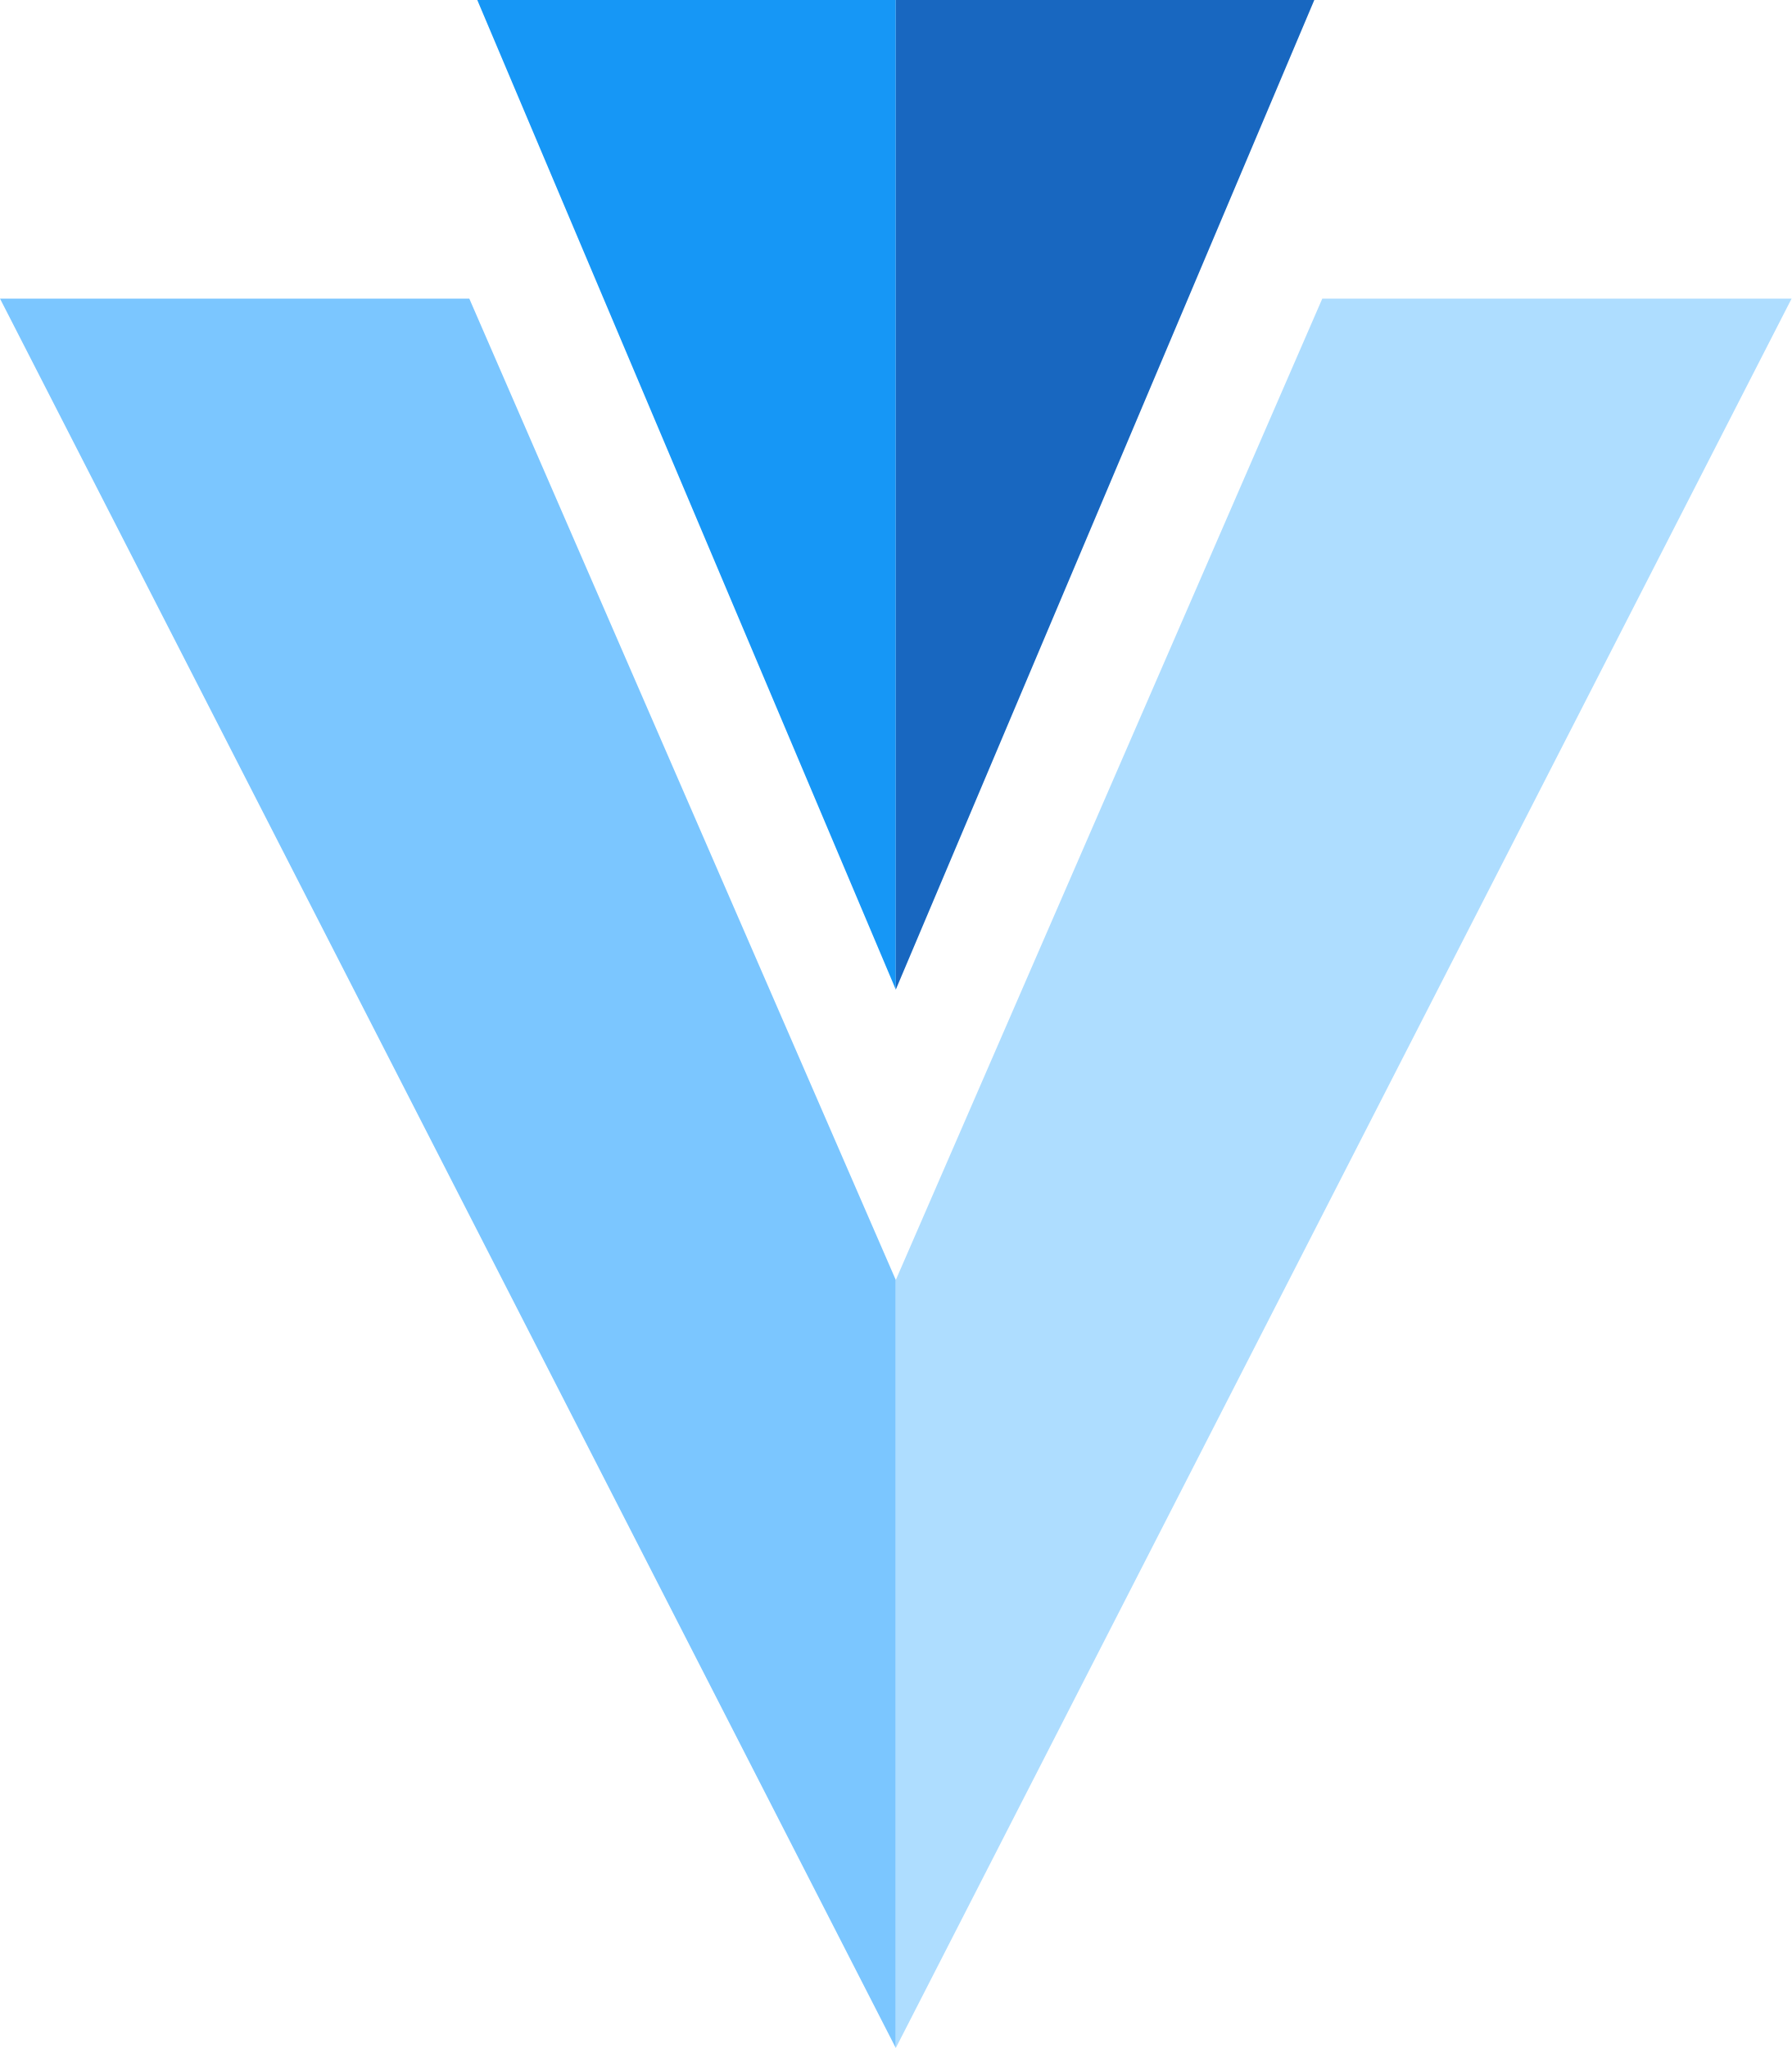
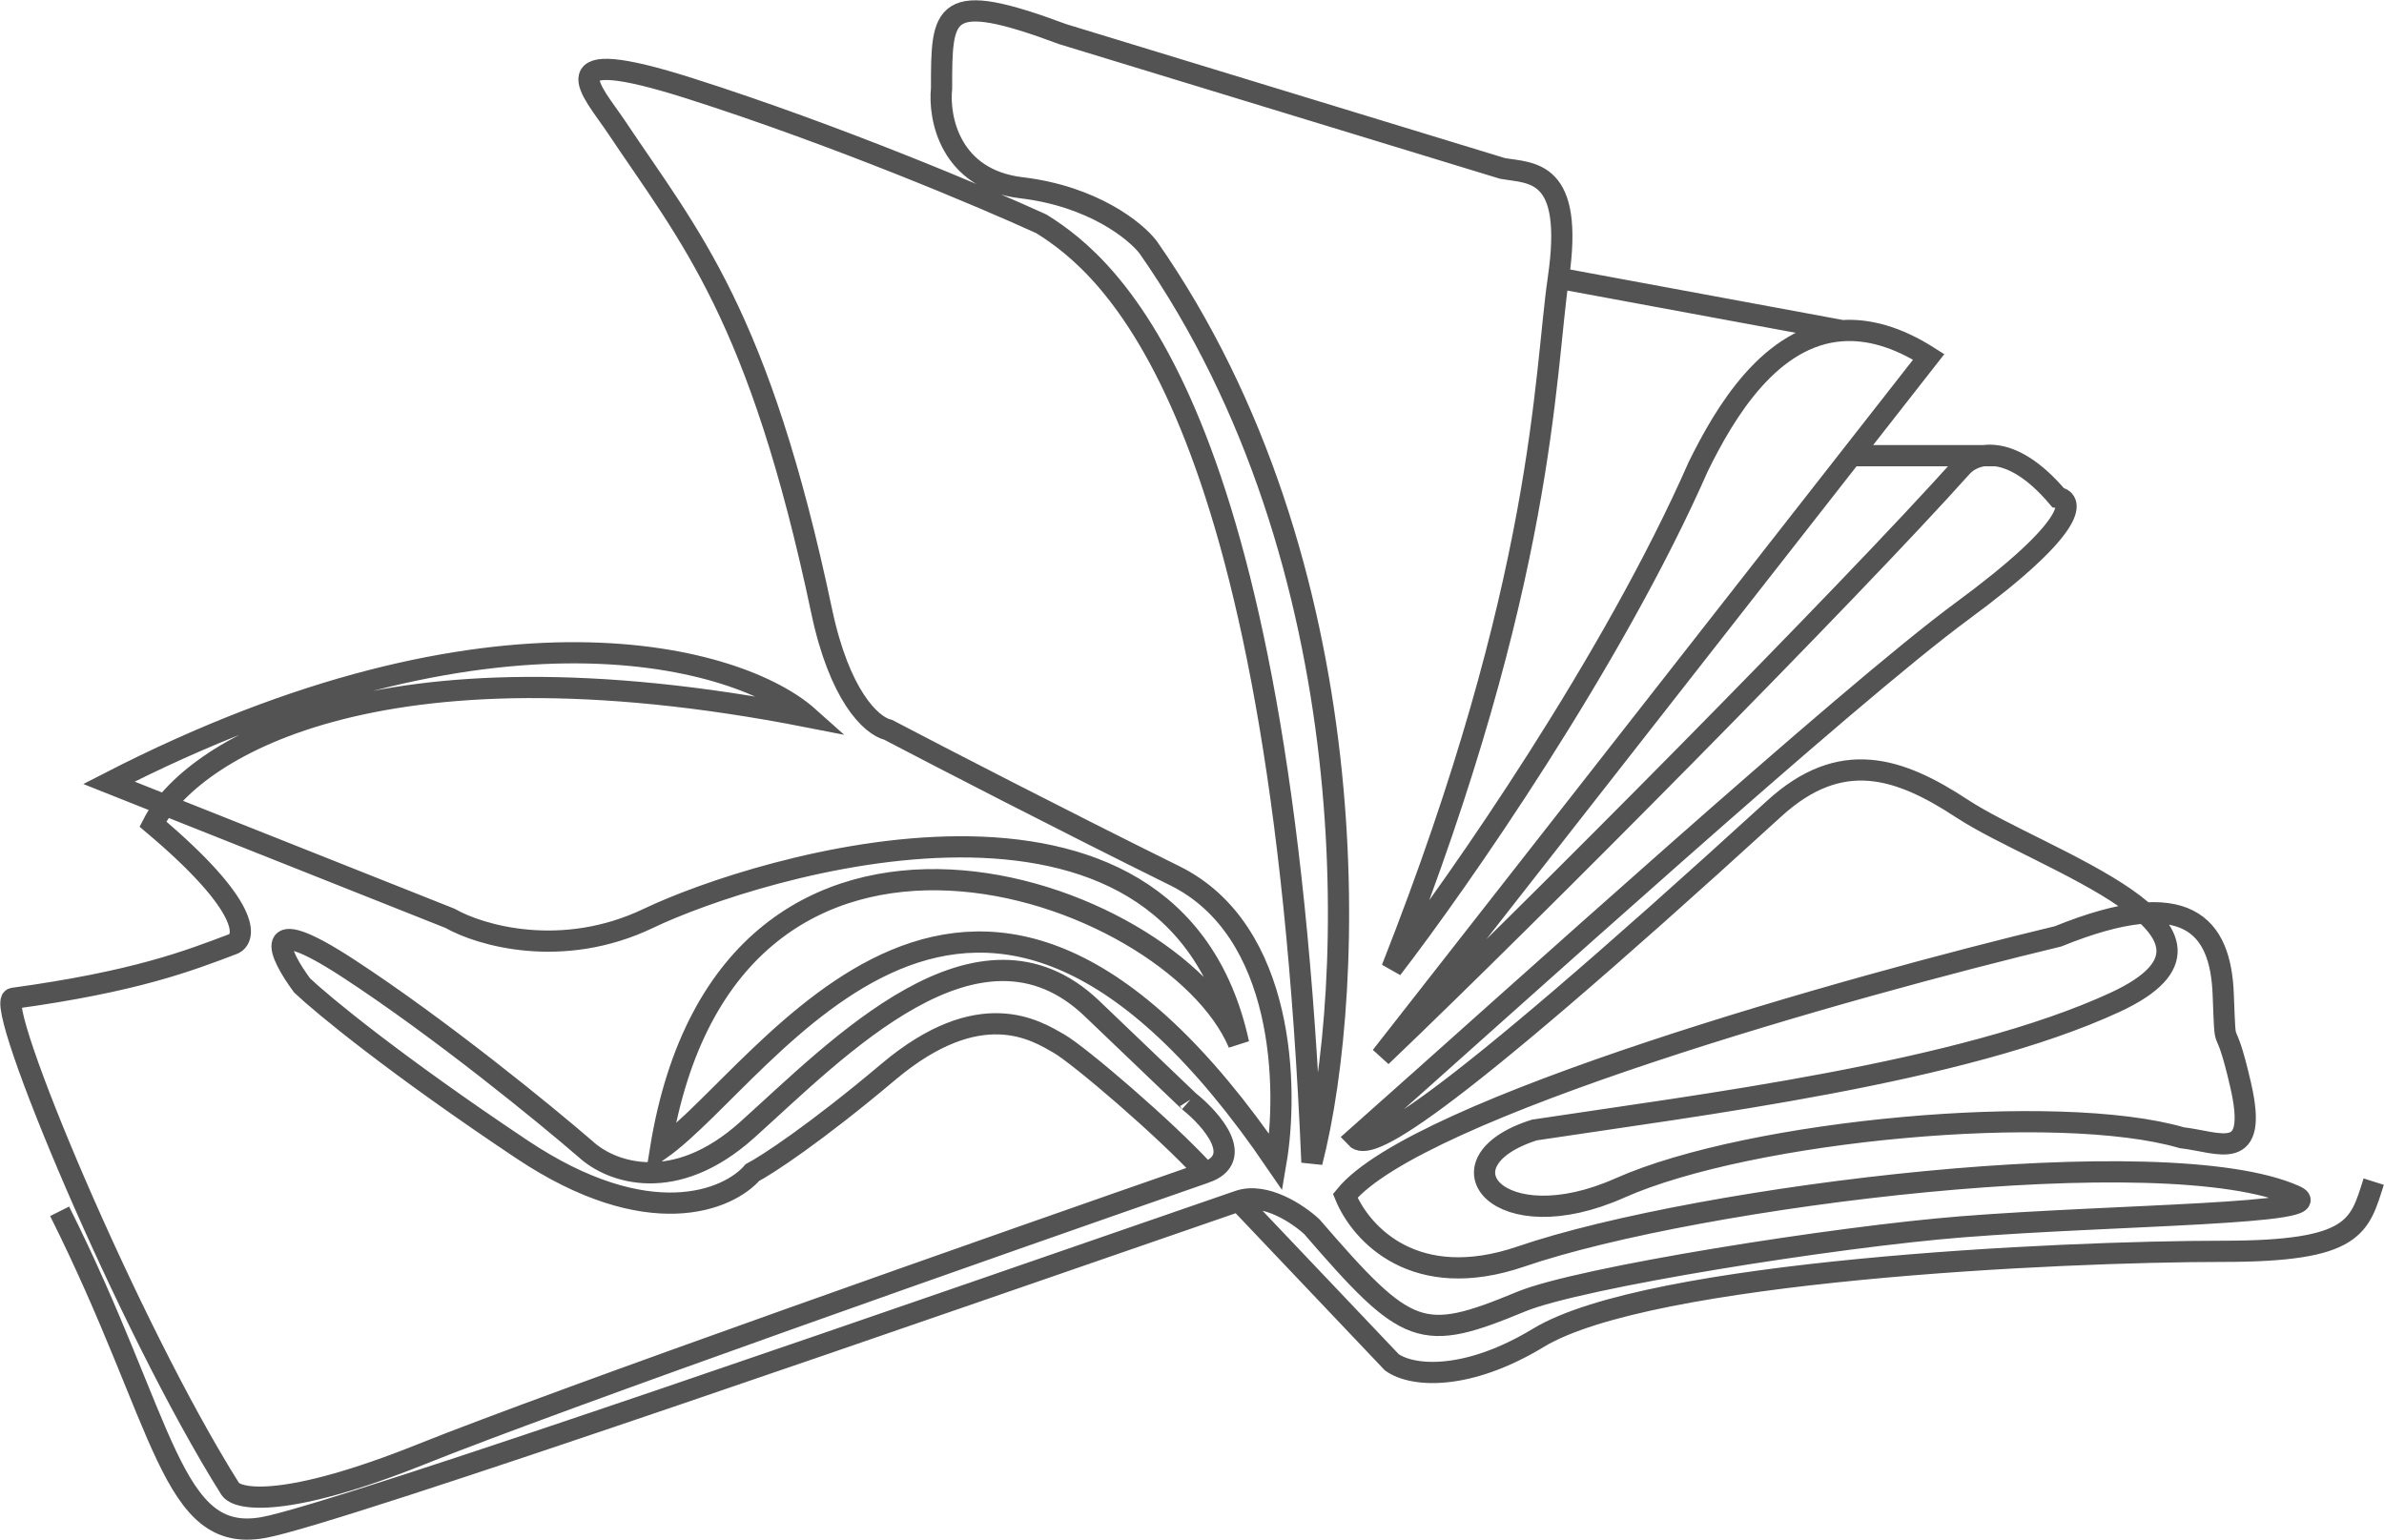
- <svg xmlns="http://www.w3.org/2000/svg" id="Layer_1" data-name="Layer 1" viewBox="0 0 87.5 100">
-   <defs>
-     <style>.cls-1{fill:#1697f6;}.cls-2{fill:#7bc6ff;}.cls-3{fill:#1867c0;}.cls-4{fill:#aeddff;}</style>
-   </defs>
-   <polyline class="cls-1" points="43.75 0 23.31 0 43.75 48.32" />
-   <polygon class="cls-2" points="43.75 62.5 43.75 100 0 14.58 22.92 14.58 43.75 62.5" />
-   <polyline class="cls-3" points="43.75 0 64.19 0 43.75 48.32" />
-   <polygon class="cls-4" points="64.58 14.58 87.5 14.58 43.75 100 43.75 62.5 64.58 14.58" />
+ <svg xmlns="http://www.w3.org/2000/svg" width="3935" height="2542" viewBox="0 0 3935 2542" fill="none">
+   <path d="M98.423 1999.45C274.339 2350.99 280.936 2549.13 434.863 2521.44C558.004 2499.28 1566.59 2147.17 2044.49 1982.41M2044.49 1982.41L2297.37 2248.73C2332.56 2273.58 2423.26 2278.63 2539.26 2208.25C2721.77 2097.5 3396.85 2065.5 3669.62 2065.5C3887.84 2065.5 3894.36 2025.02 3918 1950.45M2044.49 1982.41C2088.47 1967.24 2143.45 2004.49 2165.44 2025.02C2323.76 2208.25 2345.75 2216.77 2510.67 2148.59C2608.1 2108.31 3031.82 2041.36 3238.52 2025.02C3491.4 2005.04 3855.98 2004.33 3788.26 1973.89C3574.96 1878.01 2803.13 1973.89 2510.67 2074.02C2336.2 2133.76 2246.8 2037.8 2220.41 1973.89C2338.27 1829.01 3053.81 1628.03 3396.85 1545.65C3611.47 1458.73 3665.22 1528.61 3669.62 1641.11C3674.02 1753.62 3669.62 1666.68 3698.21 1790.25C3728.71 1922.11 3663.65 1885.12 3601.35 1878.01C3396.85 1818.36 2888.89 1865.23 2673.39 1961.11C2473.55 2050.02 2365.54 1918.49 2532.66 1865.23C2798.73 1824.75 3238.52 1771.49 3491.4 1654.31C3744.28 1537.13 3368.26 1419.95 3238.52 1334.73C3134.73 1266.55 3038.42 1234.35 2928.47 1334.73C2349.71 1863.1 2257.79 1899.32 2238 1878.01C2496.75 1648.63 3048.54 1148.52 3238.52 1008.76C3428.51 868.993 3423.24 825.53 3396.85 821.269C3356.7 773.723 3321.64 755.59 3294.25 752.137M1989.52 1935.54C1652.35 2052.72 921.71 2309.66 696.538 2399.99C471.365 2490.33 391.617 2475.98 379.889 2457.52C211.303 2189.78 -12.551 1652.57 21.46 1647.92C223.763 1620.22 310.989 1586.13 384.287 1558.43C407.742 1549.2 414.192 1496.65 252.35 1360.29C312.454 1242.41 612.978 1041.99 1334.23 1183.46C1222.09 1083.33 816.6 964.867 179.784 1292.12L742.716 1515.82C792.559 1544.23 927.867 1584 1070.36 1515.82C1248.47 1430.6 1934.55 1217.55 2044.49 1722.49C1934.55 1462.56 1202.3 1204.77 1090.15 1897.19C1270.46 1769.36 1604.7 1183.46 2106.07 1918.49C2126.59 1798.47 2121.9 1535.85 1938.94 1445.52C1755.99 1355.18 1547.53 1247.38 1466.17 1204.77C1436.85 1197.66 1385.32 1146.7 1356.22 1008.76C1252.87 518.734 1138.53 390.902 1017.58 209.806C977.653 150.014 897.522 69.191 1138.53 145.89C1379.53 222.589 1625.96 326.985 1719.05 369.596C1831.2 439.904 2112.66 665.741 2165.44 1918.49C2239.47 1630.16 2259.99 929.927 1894.97 407.946C1874.44 381.116 1803.93 323.953 1686.07 309.941C1568.2 295.93 1549 194.736 1554.13 145.89C1554.13 18.058 1554.13 -18.161 1754.23 56.408L2479.89 277.983C2527.53 286.505 2598.63 277.983 2572.24 459.079M1989.52 1935.54C1925.02 1864.52 1780.99 1741.5 1747.64 1722.49C1710.25 1701.18 1617.9 1641.52 1466.17 1769.36C1344.79 1871.62 1266.07 1922.76 1241.88 1935.54C1202.3 1980.99 1070.8 2036.95 861.459 1897.19C652.119 1757.43 532.35 1658.57 498.632 1626.61C461.25 1576.19 424.308 1500.06 575.595 1598.91C726.883 1697.77 899.574 1838.95 967.009 1897.19C1008.79 1935.54 1113.46 1972.61 1233.08 1865.23C1382.61 1731.01 1615.7 1486 1802.61 1664.96C1952.14 1808.13 1971.93 1826.88 1963.13 1818.36C1999.78 1847.72 2056.37 1912.26 1989.52 1935.54ZM2572.24 459.079C2548.72 620.543 2550.25 957.624 2297.37 1598.91C2407.32 1456.17 2662.4 1090.57 2803.13 770.137C2847.02 680.889 2922.15 553.61 3040.96 545.797M2572.24 459.079L3040.96 545.797M3040.96 545.797C3082.87 543.04 3130.22 555.15 3183.55 589.041L3055.9 752.137M3294.25 752.137C3267.64 748.783 3248.28 759.287 3238.52 770.137C3053.81 976.372 2532.66 1502.33 2279.78 1743.79L3055.9 752.137M3294.25 752.137H3055.9" stroke="#535353" stroke-width="35" />
</svg>
